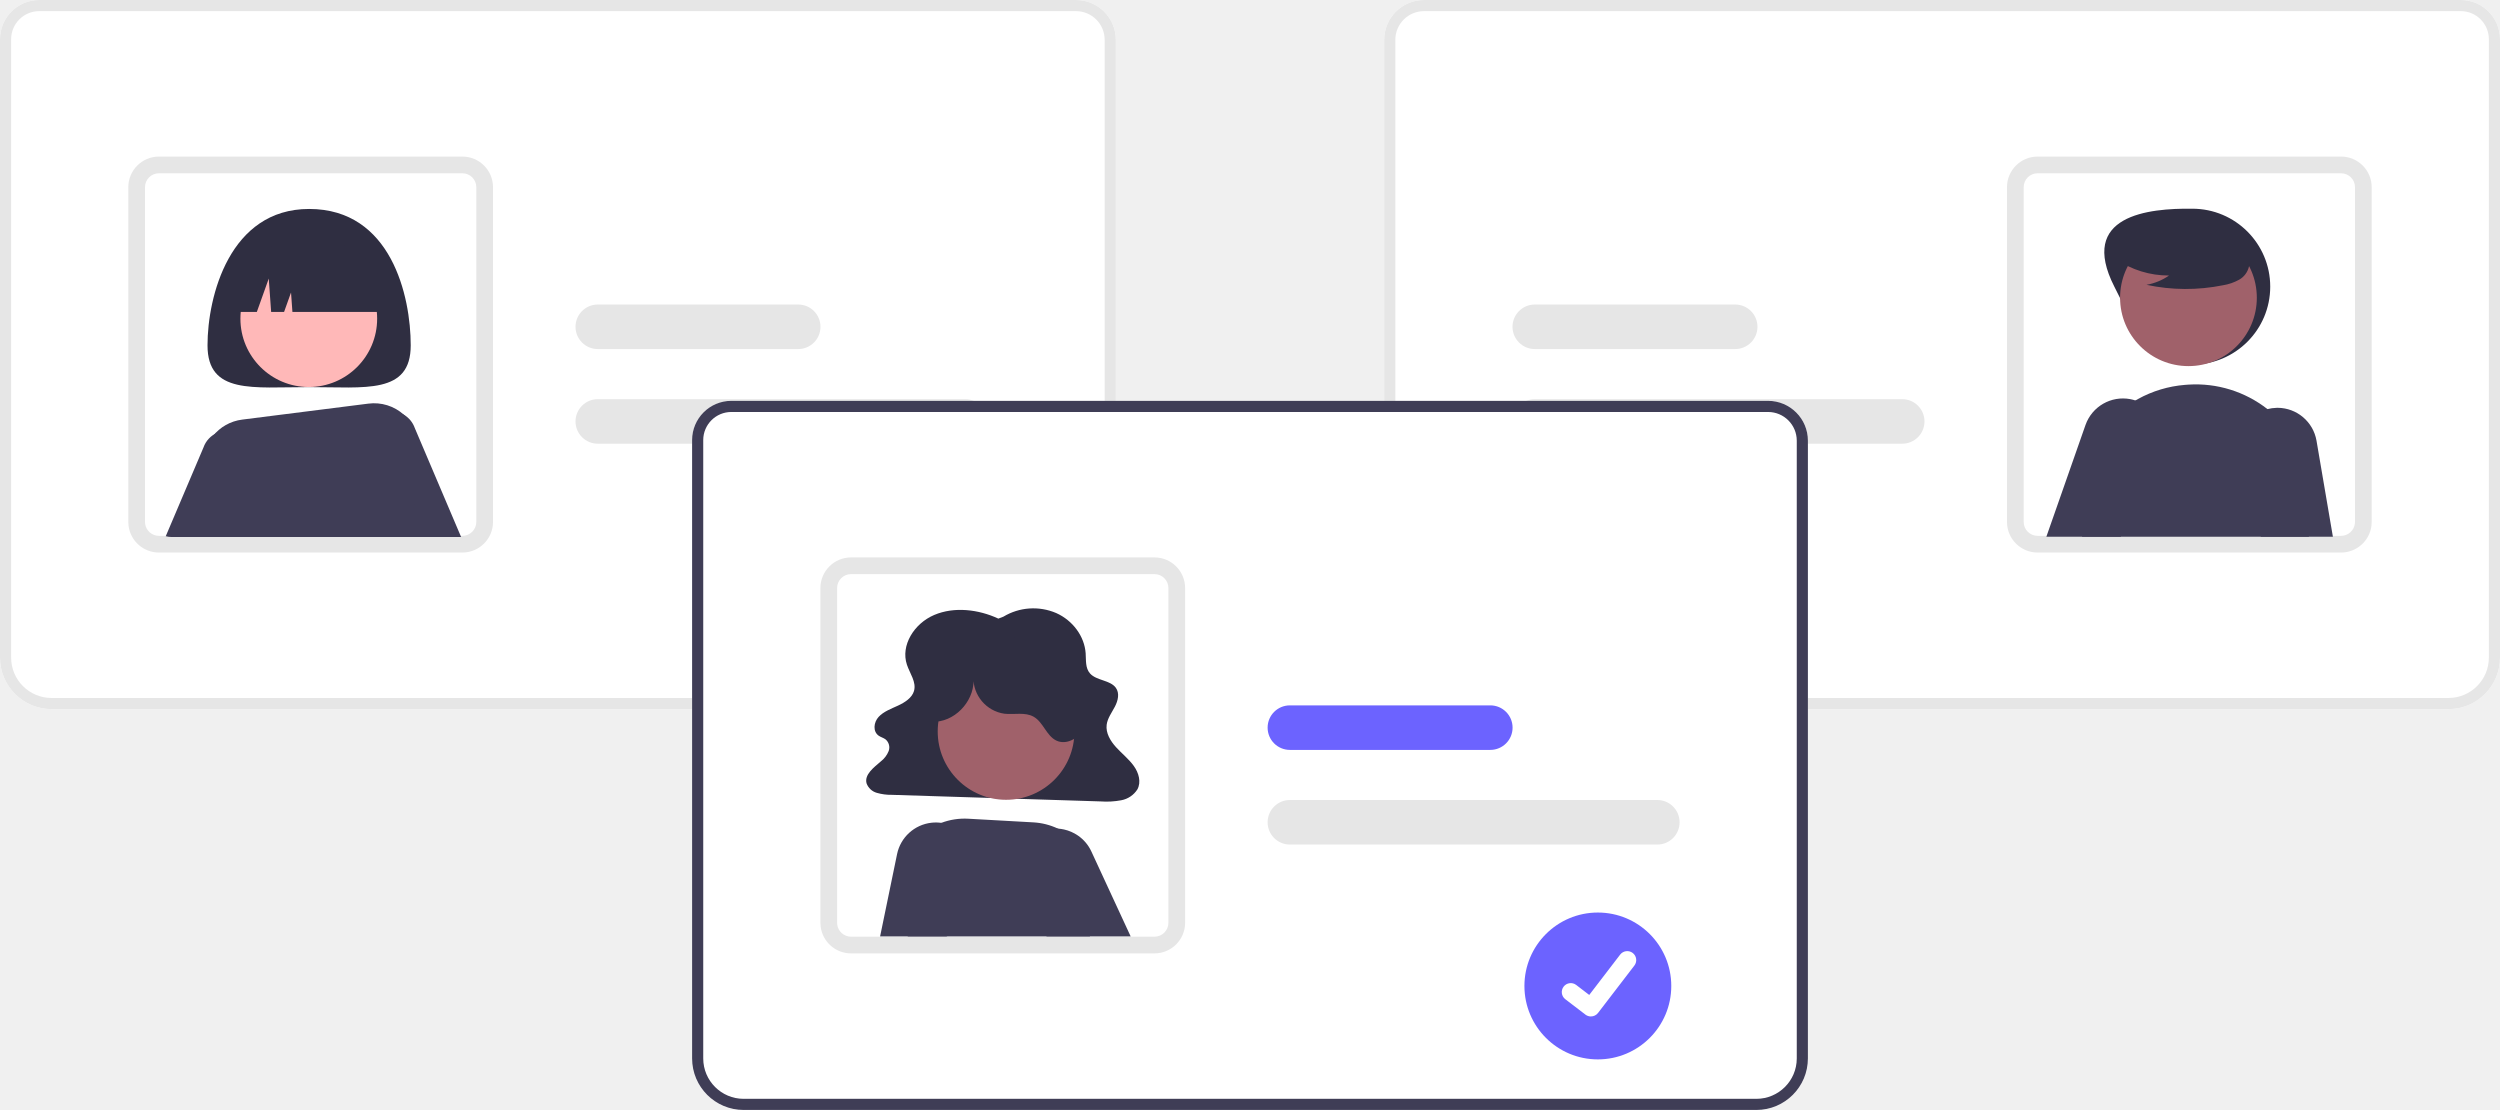
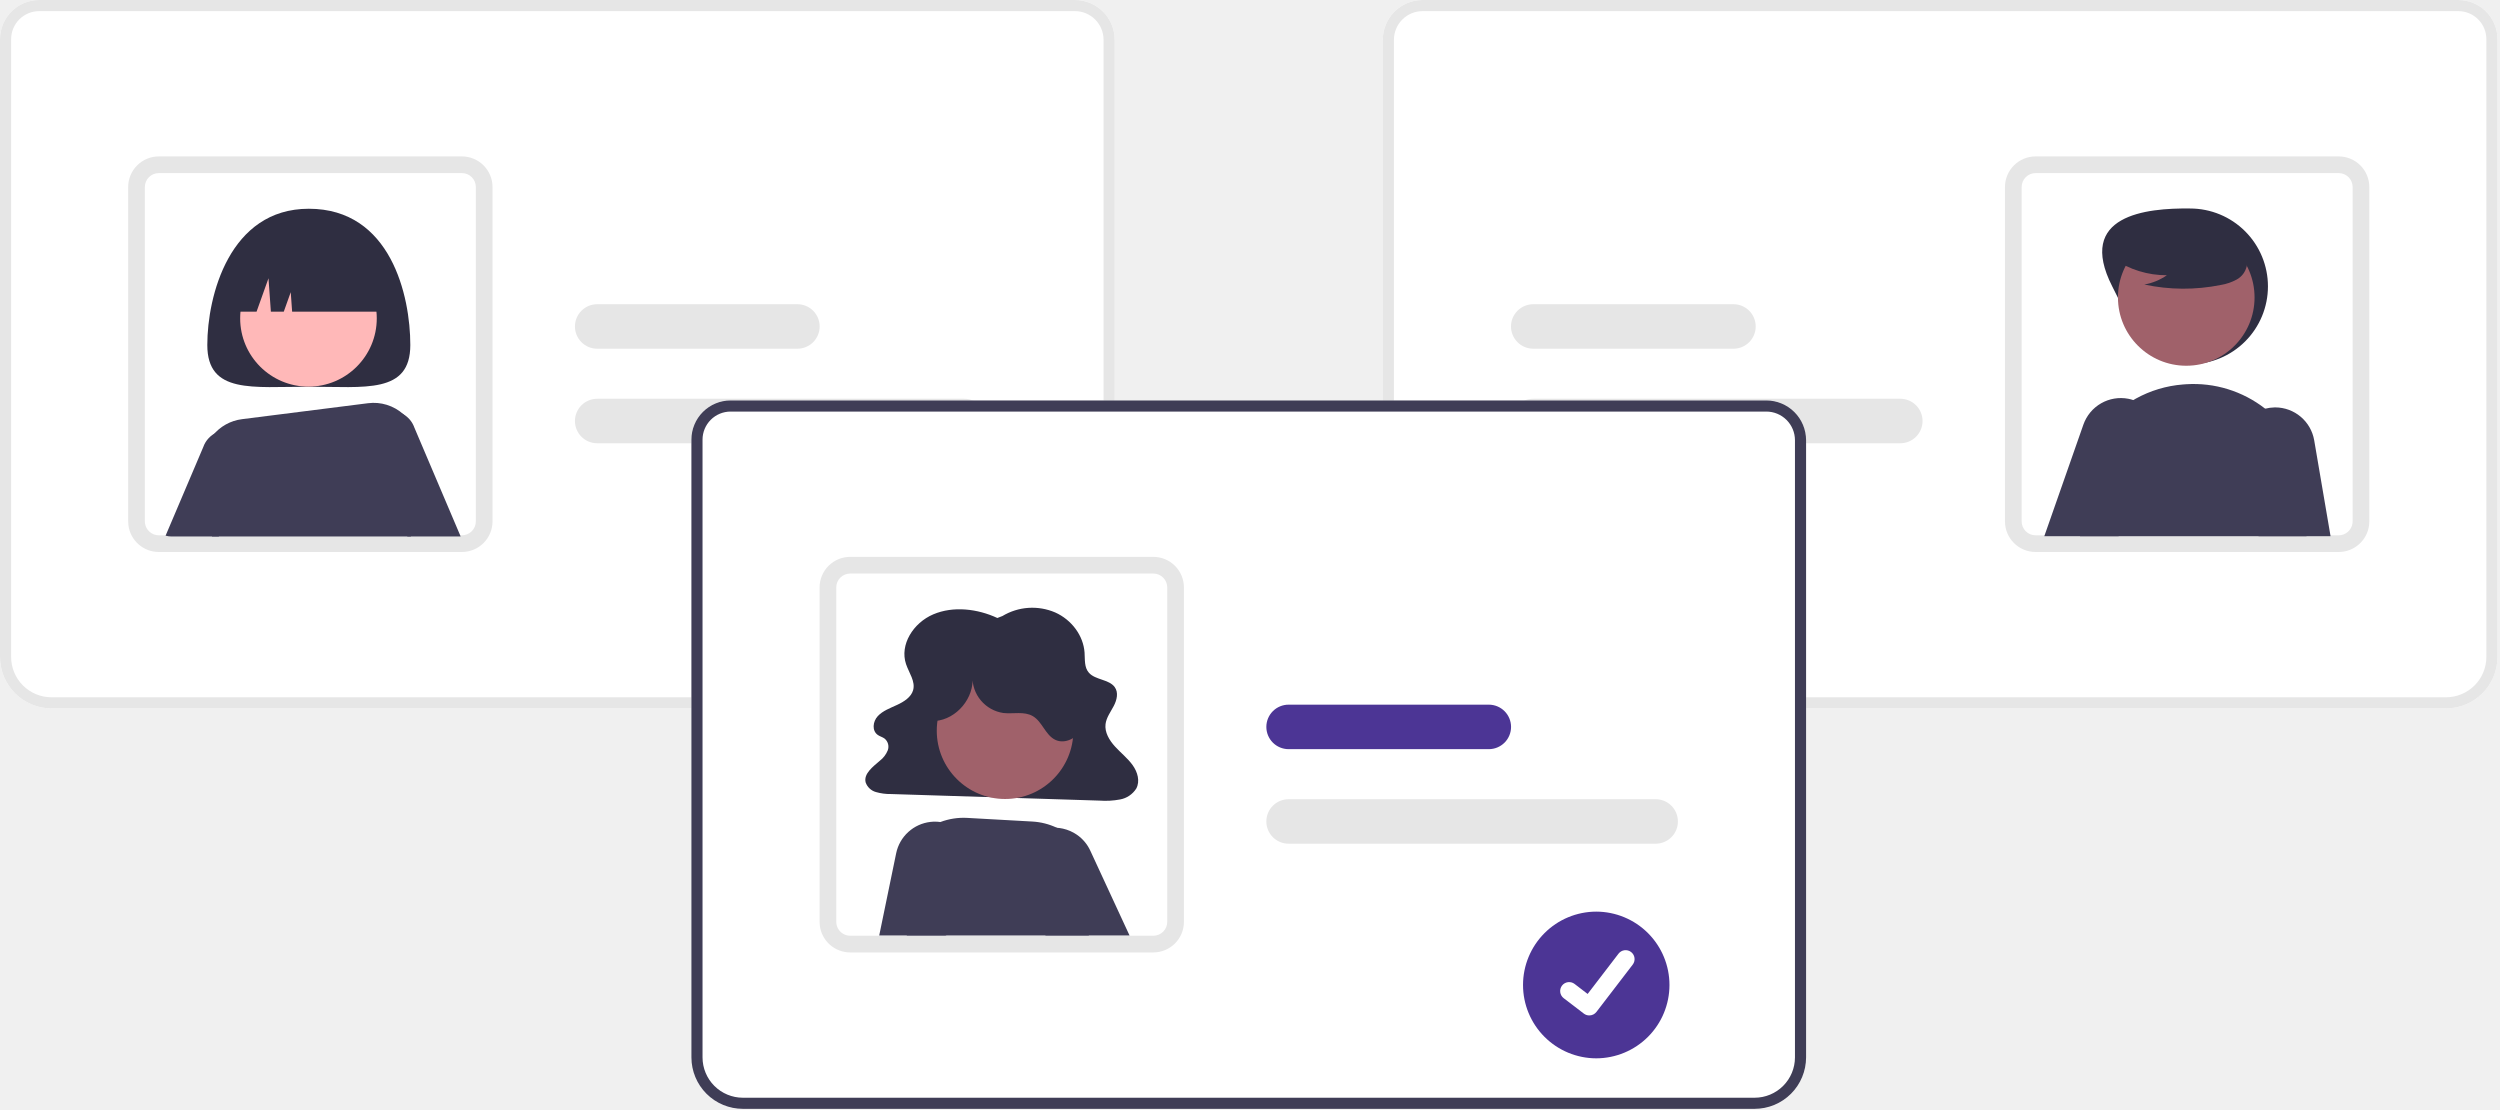
- <svg xmlns="http://www.w3.org/2000/svg" data-name="Layer 1" width="898.098" height="398.742" viewBox="0 0 898.098 398.742">
-   <path d="M533.289,505.371H169.451a18.521,18.521,0,0,1-18.5-18.5V264.717a14.104,14.104,0,0,1,14.088-14.088H537.492a14.313,14.313,0,0,1,14.297,14.297V486.871A18.521,18.521,0,0,1,533.289,505.371Z" transform="translate(-150.9509 -250.6289)" fill="#fff" />
-   <path d="M533.289,505.371H169.451a18.521,18.521,0,0,1-18.5-18.5V264.717a14.104,14.104,0,0,1,14.088-14.088H537.492a14.313,14.313,0,0,1,14.297,14.297V486.871A18.521,18.521,0,0,1,533.289,505.371ZM165.039,254.629a10.1,10.1,0,0,0-10.088,10.088v222.154a14.517,14.517,0,0,0,14.5,14.5H533.289a14.517,14.517,0,0,0,14.5-14.5V264.926a10.309,10.309,0,0,0-10.297-10.297Z" transform="translate(-150.9509 -250.6289)" fill="#e6e6e6" />
-   <path d="M317.062,449.125h-109.02a11.018,11.018,0,0,1-10.905-9.563,9.975,9.975,0,0,1-.095-1.437v-120.25a11.012,11.012,0,0,1,11-11h109.02a11.012,11.012,0,0,1,11,11v120.25A11.012,11.012,0,0,1,317.062,449.125Zm-109.02-136.25a5.006,5.006,0,0,0-5,5v120.25a4.261,4.261,0,0,0,.038.615,5.015,5.015,0,0,0,4.962,4.385h109.02a5.006,5.006,0,0,0,5-5v-120.25a5.006,5.006,0,0,0-5-5Z" transform="translate(-150.9509 -250.6289)" fill="#e6e6e6" />
-   <path d="M497.698,410.025h-132a8,8,0,1,1,0-16h132a8,8,0,0,1,0,16Z" transform="translate(-150.9509 -250.6289)" fill="#e6e6e6" />
-   <path d="M437.698,376.025h-72a8,8,0,1,1,0-16h72a8,8,0,0,1,0,16Z" transform="translate(-150.9509 -250.6289)" fill="#e6e6e6" />
-   <path d="M298.499,374.695c0,17.673-16.342,15-36.5,15s-36.5,2.673-36.5-15,7.982-49,36.5-49C291.499,325.695,298.499,357.022,298.499,374.695Z" transform="translate(-150.9509 -250.6289)" fill="#2f2e41" />
-   <path d="M299.975,404.439a9.064,9.064,0,0,0-3.96-4.84,7.867,7.867,0,0,0-1.12-.57,9.054,9.054,0,0,0-11.98,11.47l14.54,33.05H316.605Z" transform="translate(-150.9509 -250.6289)" fill="#3f3d56" />
-   <path d="M236.525,406.239a9.055,9.055,0,0,0-12.49,5.17l-13.54,31.85a7.876,7.876,0,0,0,2.13.29h16.99l11.479-26.08A9.037,9.037,0,0,0,236.525,406.239Z" transform="translate(-150.9509 -250.6289)" fill="#3f3d56" />
-   <circle cx="110.926" cy="114.475" r="24.561" fill="#ffb8b8" />
-   <path d="M296.445,399.989c-.14-.13-.28-.27-.43-.39a15.953,15.953,0,0,0-12.75-3.97l-45.26,5.73a16.062,16.062,0,0,0-14.02,17.44c.62,6.98,1.62,15.79,3.22,24.75h71.5l2.63-30.56A16.035,16.035,0,0,0,296.445,399.989Z" transform="translate(-150.9509 -250.6289)" fill="#3f3d56" />
-   <path d="M233.499,362.695v0h9.714l4.286-12,.857,12h4.643l2.5-7,.5,7h34.5v0a26,26,0,0,0-26-26h-5A26,26,0,0,0,233.499,362.695Z" transform="translate(-150.9509 -250.6289)" fill="#2f2e41" />
-   <path d="M648.211,486.871V264.926a14.313,14.313,0,0,1,14.297-14.297h372.453a14.104,14.104,0,0,1,14.088,14.088v222.154a18.521,18.521,0,0,1-18.5,18.5H666.711A18.521,18.521,0,0,1,648.211,486.871Z" transform="translate(-150.9509 -250.6289)" fill="#fff" />
-   <path d="M648.211,486.871V264.926a14.313,14.313,0,0,1,14.297-14.297h372.453a14.104,14.104,0,0,1,14.088,14.088v222.154a18.521,18.521,0,0,1-18.5,18.5H666.711A18.521,18.521,0,0,1,648.211,486.871Zm14.297-232.242a10.309,10.309,0,0,0-10.297,10.297V486.871a14.517,14.517,0,0,0,14.5,14.5h363.838a14.517,14.517,0,0,0,14.5-14.5V264.717a10.1,10.1,0,0,0-10.088-10.088Z" transform="translate(-150.9509 -250.6289)" fill="#e6e6e6" />
-   <path d="M871.938,438.125v-120.25a11.012,11.012,0,0,1,11-11h109.02a11.012,11.012,0,0,1,11,11v120.25a9.975,9.975,0,0,1-.095,1.437,11.018,11.018,0,0,1-10.905,9.563h-109.02A11.012,11.012,0,0,1,871.938,438.125Zm11-125.25a5.006,5.006,0,0,0-5,5v120.25a5.006,5.006,0,0,0,5,5h109.02a5.015,5.015,0,0,0,4.962-4.385,4.261,4.261,0,0,0,.038-.615v-120.25a5.006,5.006,0,0,0-5-5Z" transform="translate(-150.9509 -250.6289)" fill="#e6e6e6" />
-   <path d="M694.302,402.025a8.009,8.009,0,0,1,8-8h132a8,8,0,1,1,0,16h-132A8.009,8.009,0,0,1,694.302,402.025Z" transform="translate(-150.9509 -250.6289)" fill="#e6e6e6" />
-   <path d="M694.302,368.025a8.009,8.009,0,0,1,8-8h72a8,8,0,1,1,0,16h-72A8.009,8.009,0,0,1,694.302,368.025Z" transform="translate(-150.9509 -250.6289)" fill="#e6e6e6" />
-   <path d="M910.505,353.605c7.011,13.784,12.536,28,28,28a28,28,0,0,0,0-56C922.79,325.408,897.457,327.949,910.505,353.605Z" transform="translate(-150.9509 -250.6289)" fill="#2f2e41" />
-   <circle cx="786.177" cy="106.96" r="24.561" fill="#a0616a" />
-   <path d="M970.66,402.359a42.79,42.79,0,0,0-5.15-4.76,41.725,41.725,0,0,0-28.39-8.8q-.615.03-1.23.09a41.825,41.825,0,0,0-30.16,16.64,42.346,42.346,0,0,0-7.52,34.15c.27,1.25.51,2.51.74,3.77h81.42l.94-6.3A42.094,42.094,0,0,0,970.66,402.359Z" transform="translate(-150.9509 -250.6289)" fill="#3f3d56" />
-   <path d="M983.13,408.929a14.254,14.254,0,0,0-13.93-11.8c-.13,0-.27.01-.4.01a14.347,14.347,0,0,0-3.29.46,14.2,14.2,0,0,0-10.06,17.43l7.69,28.42H989.02Z" transform="translate(-150.9509 -250.6289)" fill="#3f3d56" />
-   <path d="M926.18,401.479a14.175,14.175,0,0,0-4.09-4.88,13.769,13.769,0,0,0-4.02-2.1,13.358,13.358,0,0,0-1.81-.48,14.272,14.272,0,0,0-16.1,9.24l-14.08,40.19H912.8l13.63-29.56A14.091,14.091,0,0,0,926.18,401.479Z" transform="translate(-150.9509 -250.6289)" fill="#3f3d56" />
-   <path d="M911.064,343.708a33.405,33.405,0,0,0,19.091,5.9,20.471,20.471,0,0,1-8.114,3.338,67.359,67.359,0,0,0,27.514.155,17.807,17.807,0,0,0,5.76-1.978,7.289,7.289,0,0,0,3.555-4.755c.604-3.449-2.083-6.582-4.876-8.693A35.967,35.967,0,0,0,923.77,331.635c-3.376.873-6.759,2.347-8.951,5.059s-2.843,6.891-.753,9.684Z" transform="translate(-150.9509 -250.6289)" fill="#2f2e41" />
-   <path d="M781.919,649.371H418.081a18.521,18.521,0,0,1-18.5-18.5V408.717a14.104,14.104,0,0,1,14.088-14.088H786.122a14.313,14.313,0,0,1,14.297,14.297V630.871A18.521,18.521,0,0,1,781.919,649.371Z" transform="translate(-150.9509 -250.6289)" fill="#fff" />
-   <path d="M781.919,649.371H418.081a18.521,18.521,0,0,1-18.5-18.5V408.717a14.104,14.104,0,0,1,14.088-14.088H786.122a14.313,14.313,0,0,1,14.297,14.297V630.871A18.521,18.521,0,0,1,781.919,649.371ZM413.669,398.629a10.1,10.1,0,0,0-10.088,10.088v222.154a14.517,14.517,0,0,0,14.5,14.5H781.919a14.517,14.517,0,0,0,14.5-14.5V408.926a10.309,10.309,0,0,0-10.297-10.297Z" transform="translate(-150.9509 -250.6289)" fill="#3f3d56" />
-   <path d="M565.692,593.125h-109.02a11.018,11.018,0,0,1-10.905-9.563,9.976,9.976,0,0,1-.095-1.437v-120.25a11.012,11.012,0,0,1,11-11h109.02a11.012,11.012,0,0,1,11,11v120.25A11.012,11.012,0,0,1,565.692,593.125Zm-109.02-136.25a5.006,5.006,0,0,0-5,5v120.25a4.262,4.262,0,0,0,.038.615,5.015,5.015,0,0,0,4.962,4.385h109.02a5.006,5.006,0,0,0,5-5v-120.25a5.006,5.006,0,0,0-5-5Z" transform="translate(-150.9509 -250.6289)" fill="#e6e6e6" />
-   <path d="M509.599,472.859c-7.097-3.302-15.81-4.384-23.032-1.316s-12.145,10.932-9.809,17.891c1.059,3.155,3.47,6.258,2.531,9.445-.723,2.453-3.245,4.072-5.723,5.224s-5.187,2.12-6.978,4.062-2.165,5.285.073,6.791c.737.496,1.659.732,2.374,1.254a3.772,3.772,0,0,1,1.164,4.222,8.893,8.893,0,0,1-2.851,3.751c-2.541,2.191-5.898,4.698-5.109,7.809a5.478,5.478,0,0,0,3.697,3.458,18.367,18.367,0,0,0,5.427.716l74.966,2.362a28.423,28.423,0,0,0,7.402-.413,8.762,8.762,0,0,0,5.813-3.905c1.436-2.657.493-5.931-1.28-8.412s-4.282-4.439-6.355-6.717-3.769-5.123-3.404-8.067c.293-2.357,1.847-4.395,2.963-6.537s1.764-4.818.319-6.789c-2.037-2.777-6.927-2.526-9.243-5.113-1.748-1.953-1.41-4.763-1.584-7.281-.418-6.057-4.611-11.776-10.58-14.433a20.831,20.831,0,0,0-18.953,1.291Z" transform="translate(-150.9509 -250.6289)" fill="#2f2e41" />
-   <circle cx="361.422" cy="262.756" r="24.561" fill="#a0616a" />
-   <path d="M544.619,569.665a23.788,23.788,0,0,0-12.68-20.9c-.31-.17-.63-.32-.95-.47a23.619,23.619,0,0,0-8.81-2.24l-23.38-1.31a23.6,23.6,0,0,0-9.7,1.49,22.661,22.661,0,0,0-2.21.96,23.54,23.54,0,0,0-6.12,4.35,23.806,23.806,0,0,0-7.06,17.94l.42,9.91,2.94,7.63h65.37a17.96,17.96,0,0,0,2.1-3.18A15.919,15.919,0,0,0,544.619,569.665Z" transform="translate(-150.9509 -250.6289)" fill="#3f3d56" />
-   <path d="M543.019,556.525a14.143,14.143,0,0,0-4.84-5.74,14.451,14.451,0,0,0-5.01-2.18,14.665,14.665,0,0,0-2.18-.31,14.087,14.087,0,0,0-4.3.37,14.274,14.274,0,0,0-9.19,20.49l8.99,17.02.45.85H557.13Z" transform="translate(-150.9509 -250.6289)" fill="#3f3d56" />
-   <path d="M493.609,547.655a14.341,14.341,0,0,0-4.51-1.42,13.898,13.898,0,0,0-3.53-.05,14.257,14.257,0,0,0-12.36,11.29l-6.09,29.55h23.82l4.45-1.82,5.54-21.26A14.32,14.32,0,0,0,493.609,547.655Z" transform="translate(-150.9509 -250.6289)" fill="#3f3d56" />
-   <path d="M487.246,509.893c7.756-.623,14.196-8.371,13.39-16.111A13.009,13.009,0,0,0,511.777,507.028c3.558.392,7.458-.684,10.555,1.11,3.43,1.988,4.528,6.816,8.101,8.533,3.453,1.659,7.838-.604,9.543-4.033s1.287-7.55.157-11.21a31.652,31.652,0,0,0-52.69-12.975c-3.261,3.28-5.851,7.461-6.271,12.068s1.717,9.605,5.854,11.675Z" transform="translate(-150.9509 -250.6289)" fill="#2f2e41" />
-   <path d="M746.328,554.025h-132a8,8,0,1,1,0-16h132a8,8,0,0,1,0,16Z" transform="translate(-150.9509 -250.6289)" fill="#e6e6e6" />
-   <path d="M686.328,520.025h-72a8,8,0,1,1,0-16h72a8,8,0,0,1,0,16Z" transform="translate(-150.9509 -250.6289)" fill="#6c63ff" />
-   <path d="M724.961,578.449a26.378,26.378,0,0,0-0,52.756h0a26.378,26.378,0,0,0,0-52.756Z" transform="translate(-150.9509 -250.6289)" fill="#6c63ff" />
-   <path id="f276b720-7c73-4755-84a7-b208d54eb1fc-245" data-name="Path 395" d="M722.458,615.782a3.201,3.201,0,0,1-1.926-.64l-.034-.026-7.254-5.549a3.224,3.224,0,0,1,3.923-5.117l4.699,3.603,11.103-14.485a3.222,3.222,0,0,1,4.518-.597l.001.001-.069.096.071-.096a3.226,3.226,0,0,1,.596,4.519l-13.059,17.03a3.224,3.224,0,0,1-2.564,1.257Z" transform="translate(-150.9509 -250.6289)" fill="#fff" />
+ <svg xmlns="http://www.w3.org/2000/svg" width="899" height="399" viewBox="0 0 899 399" fill="none">
+   <g clip-path="url(#clip0_101_221)">
+     <path d="M382.338 254.742H18.5C13.595 254.737 8.893 252.786 5.425 249.318C1.956 245.849 0.006 241.147 -1.90735e-06 236.242V14.088C0.004 10.353 1.49 6.772 4.131 4.131C6.772 1.49 10.353 0.004 14.088 0H386.541C390.332 0.004 393.966 1.512 396.646 4.192C399.327 6.873 400.834 10.507 400.838 14.297V236.242C400.833 241.147 398.882 245.849 395.414 249.318C391.946 252.786 387.243 254.737 382.338 254.742Z" fill="white" />
+     <path d="M382.338 254.742H18.5C13.595 254.737 8.893 252.786 5.425 249.318C1.956 245.849 0.006 241.147 -1.90735e-06 236.242V14.088C0.004 10.353 1.49 6.772 4.131 4.131C6.772 1.49 10.353 0.004 14.088 0H386.541C390.332 0.004 393.966 1.512 396.646 4.192C399.327 6.873 400.834 10.507 400.838 14.297V236.242C400.833 241.147 398.882 245.849 395.414 249.318C391.946 252.786 387.243 254.737 382.338 254.742ZM14.088 4C11.413 4.003 8.849 5.067 6.958 6.958C5.067 8.85 4.003 11.414 4 14.088V236.242C4.004 240.086 5.533 243.772 8.252 246.49C10.97 249.209 14.656 250.738 18.5 250.742H382.338C386.183 250.738 389.868 249.209 392.587 246.49C395.305 243.772 396.834 240.086 396.838 236.242V14.297C396.835 11.567 395.75 8.95 393.819 7.019C391.889 5.089 389.271 4.003 386.541 4H14.088Z" fill="#E6E6E6" />
+     <path d="M166.111 198.496H57.091C54.424 198.492 51.849 197.521 49.843 195.762C47.838 194.003 46.539 191.577 46.186 188.933C46.12 188.457 46.088 187.977 46.091 187.496V67.246C46.095 64.33 47.255 61.534 49.317 59.471C51.379 57.409 54.175 56.249 57.091 56.246H166.111C169.028 56.249 171.824 57.409 173.886 59.471C175.948 61.534 177.108 64.33 177.111 67.246V187.496C177.108 190.412 175.948 193.208 173.886 195.271C171.824 197.333 169.028 198.493 166.111 198.496ZM57.091 62.246C55.766 62.248 54.495 62.775 53.558 63.712C52.62 64.65 52.093 65.92 52.091 67.246V187.496C52.089 187.702 52.102 187.907 52.13 188.111C52.283 189.32 52.871 190.432 53.784 191.239C54.697 192.046 55.873 192.493 57.091 192.496H166.111C167.437 192.494 168.708 191.967 169.645 191.03C170.583 190.092 171.11 188.822 171.111 187.496V67.246C171.11 65.92 170.583 64.65 169.645 63.712C168.708 62.775 167.437 62.248 166.111 62.246H57.091Z" fill="#E6E6E6" />
+     <path d="M346.747 159.396H214.747C212.625 159.396 210.59 158.553 209.09 157.053C207.59 155.552 206.747 153.518 206.747 151.396C206.747 149.274 207.59 147.239 209.09 145.739C210.59 144.239 212.625 143.396 214.747 143.396H346.747C348.869 143.396 350.903 144.239 352.404 145.739C353.904 147.239 354.747 149.274 354.747 151.396C354.747 153.518 353.904 155.552 352.404 157.053C350.903 158.553 348.869 159.396 346.747 159.396Z" fill="#E6E6E6" />
+     <path d="M286.747 125.396H214.747C212.625 125.396 210.59 124.553 209.09 123.053C207.59 121.552 206.747 119.518 206.747 117.396C206.747 115.274 207.59 113.239 209.09 111.739C210.59 110.239 212.625 109.396 214.747 109.396H286.747C288.869 109.396 290.903 110.239 292.404 111.739C293.904 113.239 294.747 115.274 294.747 117.396C294.747 119.518 293.904 121.552 292.404 123.053C290.903 124.553 288.869 125.396 286.747 125.396Z" fill="#E6E6E6" />
+     <path d="M147.548 124.066C147.548 141.739 131.206 139.066 111.048 139.066C90.889 139.066 74.548 141.739 74.548 124.066C74.548 106.393 82.53 75.066 111.048 75.066C140.548 75.066 147.548 106.393 147.548 124.066Z" fill="#2F2E41" />
+     <path d="M149.024 153.81C148.32 151.778 146.917 150.062 145.064 148.97C144.707 148.75 144.332 148.56 143.944 148.4C142.32 147.724 140.533 147.537 138.804 147.86C137.075 148.183 135.477 149.003 134.206 150.22C132.935 151.437 132.046 152.997 131.648 154.711C131.25 156.425 131.36 158.217 131.964 159.87L146.504 192.92H165.654L149.024 153.81Z" fill="#3F3D56" />
+     <path d="M85.574 155.61C84.425 155.054 83.171 154.748 81.895 154.712C80.619 154.675 79.35 154.908 78.171 155.396C76.991 155.884 75.928 156.616 75.052 157.544C74.175 158.472 73.505 159.575 73.084 160.78L59.544 192.63C60.238 192.823 60.954 192.921 61.674 192.92H78.664L90.144 166.84C90.91 164.734 90.866 162.42 90.022 160.345C89.177 158.27 87.592 156.582 85.574 155.61Z" fill="#3F3D56" />
+     <path d="M110.926 139.036C124.49 139.036 135.487 128.04 135.487 114.475C135.487 100.911 124.49 89.914 110.926 89.914C97.361 89.914 86.365 100.911 86.365 114.475C86.365 128.04 97.361 139.036 110.926 139.036Z" fill="#FFB8B8" />
+     <path d="M145.494 149.36C145.354 149.23 145.214 149.09 145.064 148.97C143.352 147.426 141.326 146.272 139.125 145.586C136.924 144.901 134.6 144.701 132.314 145L87.054 150.73C82.908 151.243 79.125 153.351 76.507 156.607C73.89 159.863 72.644 164.01 73.034 168.17C73.654 175.15 74.654 183.96 76.254 192.92H147.754L150.384 162.36C150.596 159.965 150.266 157.553 149.42 155.303C148.573 153.053 147.231 151.021 145.494 149.36Z" fill="#3F3D56" />
+     <path d="M82.548 112.066H92.262L96.548 100.066L97.405 112.066H102.048L104.548 105.066L105.048 112.066H139.548C139.548 105.17 136.809 98.557 131.933 93.681C127.057 88.805 120.443 86.066 113.548 86.066H108.548C101.652 86.066 95.039 88.805 90.163 93.681C85.287 98.557 82.548 105.17 82.548 112.066Z" fill="#2F2E41" />
+     <path d="M497.26 236.242V14.297C497.264 10.507 498.772 6.873 501.452 4.192C504.132 1.512 507.766 0.004 511.557 0H884.01C887.745 0.004 891.326 1.49 893.967 4.131C896.608 6.772 898.094 10.353 898.098 14.088V236.242C898.093 241.147 896.142 245.849 892.674 249.318C889.205 252.786 884.503 254.737 879.598 254.742H515.76C510.855 254.737 506.153 252.786 502.684 249.318C499.216 245.849 497.265 241.147 497.26 236.242Z" fill="white" />
+     <path d="M497.26 236.242V14.297C497.264 10.507 498.772 6.873 501.452 4.192C504.132 1.512 507.766 0.004 511.557 0H884.01C887.745 0.004 891.326 1.49 893.967 4.131C896.608 6.772 898.094 10.353 898.098 14.088V236.242C898.093 241.147 896.142 245.849 892.674 249.318C889.205 252.786 884.503 254.737 879.598 254.742H515.76C510.855 254.737 506.153 252.786 502.684 249.318C499.216 245.849 497.265 241.147 497.26 236.242ZM511.557 4C508.827 4.003 506.209 5.089 504.279 7.019C502.349 8.95 501.263 11.567 501.26 14.297V236.242C501.264 240.086 502.793 243.772 505.512 246.49C508.23 249.209 511.915 250.738 515.76 250.742H879.598C883.442 250.738 887.128 249.209 889.846 246.49C892.565 243.772 894.094 240.086 894.098 236.242V14.088C894.095 11.414 893.031 8.85 891.14 6.958C889.249 5.067 886.685 4.003 884.01 4H511.557Z" fill="#E6E6E6" />
+     <path d="M720.987 187.496V67.246C720.99 64.33 722.15 61.534 724.212 59.471C726.274 57.409 729.07 56.249 731.987 56.246H841.007C843.923 56.249 846.719 57.409 848.781 59.471C850.843 61.534 852.003 64.33 852.007 67.246V187.496C852.01 187.977 851.978 188.457 851.912 188.933C851.559 191.577 850.26 194.003 848.255 195.762C846.249 197.521 843.674 198.492 841.007 198.496H731.987C729.07 198.493 726.274 197.333 724.212 195.271C722.15 193.208 720.99 190.412 720.987 187.496ZM731.987 62.246C730.661 62.248 729.39 62.775 728.453 63.712C727.516 64.65 726.988 65.92 726.987 67.246V187.496C726.988 188.822 727.516 190.092 728.453 191.03C729.39 191.967 730.661 192.494 731.987 192.496H841.007C842.225 192.493 843.401 192.046 844.314 191.239C845.227 190.432 845.816 189.32 845.969 188.111C845.996 187.907 846.009 187.702 846.007 187.496V67.246C846.005 65.92 845.478 64.65 844.541 63.712C843.603 62.775 842.332 62.248 841.007 62.246H731.987Z" fill="#E6E6E6" />
+     <path d="M543.351 151.396C543.354 149.275 544.197 147.241 545.697 145.742C547.197 144.242 549.23 143.398 551.351 143.396H683.351C685.473 143.396 687.508 144.239 689.008 145.739C690.508 147.239 691.351 149.274 691.351 151.396C691.351 153.518 690.508 155.552 689.008 157.053C687.508 158.553 685.473 159.396 683.351 159.396H551.351C549.23 159.393 547.197 158.55 545.697 157.05C544.197 155.55 543.354 153.517 543.351 151.396Z" fill="#E6E6E6" />
+     <path d="M543.351 117.396C543.354 115.275 544.197 113.241 545.697 111.742C547.197 110.242 549.23 109.398 551.351 109.396H623.351C625.473 109.396 627.508 110.239 629.008 111.739C630.508 113.239 631.351 115.274 631.351 117.396C631.351 119.518 630.508 121.552 629.008 123.053C627.508 124.553 625.473 125.396 623.351 125.396H551.351C549.23 125.393 547.197 124.55 545.697 123.05C544.197 121.55 543.354 119.517 543.351 117.396Z" fill="#E6E6E6" />
+     <path d="M759.555 102.976C766.565 116.759 772.091 130.976 787.555 130.976C794.981 130.976 802.103 128.026 807.354 122.775C812.605 117.524 815.555 110.402 815.555 102.976C815.555 95.55 812.605 88.428 807.354 83.177C802.103 77.926 794.981 74.976 787.555 74.976C771.839 74.779 746.506 77.32 759.555 102.976Z" fill="#2F2E41" />
+     <path d="M786.177 131.521C799.741 131.521 810.738 120.525 810.738 106.96C810.738 93.395 799.741 82.399 786.177 82.399C772.612 82.399 761.616 93.395 761.616 106.96C761.616 120.525 772.612 131.521 786.177 131.521Z" fill="#A0616A" />
+     <path d="M819.709 151.73C818.125 150.005 816.403 148.413 814.559 146.97C806.497 140.651 796.391 137.519 786.169 138.17C785.759 138.19 785.349 138.22 784.939 138.26C779.018 138.733 773.267 140.462 768.066 143.331C762.866 146.2 758.337 150.144 754.779 154.9C751.166 159.728 748.626 165.273 747.329 171.162C746.033 177.052 746.009 183.15 747.259 189.05C747.529 190.3 747.769 191.56 747.999 192.82H829.419L830.359 186.52C831.299 180.294 830.83 173.936 828.987 167.915C827.143 161.894 823.973 156.363 819.709 151.73Z" fill="#3F3D56" />
+     <path d="M832.179 158.3C831.605 155.014 829.896 152.033 827.351 149.877C824.806 147.721 821.585 146.526 818.249 146.5C818.119 146.5 817.979 146.51 817.849 146.51C816.738 146.535 815.634 146.69 814.559 146.97C812.752 147.45 811.057 148.283 809.573 149.42C808.088 150.557 806.843 151.975 805.908 153.595C804.973 155.214 804.368 157.003 804.126 158.857C803.884 160.711 804.011 162.595 804.499 164.4L812.189 192.82H838.069L832.179 158.3Z" fill="#3F3D56" />
+     <path d="M775.229 150.85C774.253 148.934 772.855 147.265 771.139 145.97C769.924 145.052 768.566 144.343 767.119 143.87C766.528 143.668 765.923 143.507 765.309 143.39C761.964 142.757 758.504 143.34 755.551 145.035C752.599 146.729 750.35 149.423 749.209 152.63L735.129 192.82H761.849L775.479 163.26C776.387 161.31 776.837 159.177 776.794 157.026C776.75 154.875 776.215 152.762 775.229 150.85Z" fill="#3F3D56" />
+     <path d="M760.113 93.08C765.726 96.948 772.388 99.007 779.204 98.979C776.773 100.665 774.005 101.804 771.091 102.317C780.154 104.261 789.52 104.314 798.605 102.472C800.624 102.148 802.572 101.479 804.364 100.494C805.257 99.995 806.035 99.314 806.648 98.495C807.26 97.676 807.694 96.737 807.92 95.739C808.523 92.291 805.836 89.157 803.044 87.046C798.768 83.862 793.838 81.669 788.611 80.624C783.384 79.58 777.99 79.71 772.819 81.006C769.443 81.879 766.061 83.354 763.868 86.065C761.675 88.776 761.025 92.957 763.114 95.749L760.113 93.08Z" fill="#2F2E41" />
+     <path d="M630.968 398.742H267.13C262.225 398.737 257.523 396.786 254.054 393.318C250.586 389.849 248.635 385.147 248.63 380.242V158.088C248.634 154.353 250.12 150.772 252.761 148.131C255.402 145.49 258.983 144.004 262.718 144H635.171C638.962 144.004 642.596 145.512 645.276 148.192C647.956 150.873 649.464 154.507 649.468 158.297V380.242C649.463 385.147 647.512 389.849 644.044 393.318C640.575 396.786 635.873 398.737 630.968 398.742Z" fill="white" />
+     <path d="M630.968 398.742H267.13C262.225 398.737 257.523 396.786 254.054 393.318C250.586 389.849 248.635 385.147 248.63 380.242V158.088C248.634 154.353 250.12 150.772 252.761 148.131C255.402 145.49 258.983 144.004 262.718 144H635.171C638.962 144.004 642.596 145.512 645.276 148.192C647.956 150.873 649.464 154.507 649.468 158.297V380.242C649.463 385.147 647.512 389.849 644.044 393.318C640.575 396.786 635.873 398.737 630.968 398.742ZM262.718 148C260.043 148.003 257.479 149.067 255.588 150.958C253.697 152.85 252.633 155.414 252.63 158.088V380.242C252.634 384.086 254.163 387.772 256.882 390.49C259.6 393.209 263.286 394.738 267.13 394.742H630.968C634.813 394.738 638.498 393.209 641.216 390.49C643.935 387.772 645.464 384.086 645.468 380.242V158.297C645.465 155.567 644.379 152.95 642.449 151.019C640.519 149.089 637.901 148.003 635.171 148H262.718Z" fill="#3F3D56" />
+     <path d="M414.741 342.496H305.721C303.054 342.492 300.479 341.521 298.473 339.762C296.468 338.003 295.169 335.577 294.816 332.933C294.75 332.457 294.718 331.977 294.721 331.496V211.246C294.725 208.33 295.885 205.534 297.947 203.471C300.009 201.409 302.805 200.249 305.721 200.246H414.741C417.658 200.249 420.454 201.409 422.516 203.471C424.578 205.534 425.738 208.33 425.741 211.246V331.496C425.738 334.412 424.578 337.208 422.516 339.271C420.454 341.333 417.658 342.493 414.741 342.496ZM305.721 206.246C304.396 206.247 303.125 206.775 302.187 207.712C301.25 208.649 300.723 209.92 300.721 211.246V331.496C300.719 331.702 300.732 331.907 300.759 332.111C300.912 333.32 301.501 334.432 302.414 335.239C303.327 336.046 304.503 336.493 305.721 336.496H414.741C416.067 336.494 417.338 335.967 418.275 335.03C419.213 334.092 419.74 332.822 419.741 331.496V211.246C419.74 209.92 419.213 208.649 418.275 207.712C417.338 206.775 416.067 206.247 414.741 206.246H305.721Z" fill="#E6E6E6" />
+     <path d="M358.648 222.23C351.551 218.928 342.838 217.846 335.617 220.914C328.395 223.982 323.472 231.845 325.807 238.805C326.866 241.96 329.277 245.063 328.338 248.25C327.614 250.703 325.092 252.322 322.615 253.473C320.138 254.625 317.428 255.593 315.637 257.535C313.845 259.477 313.471 262.82 315.709 264.326C316.447 264.823 317.368 265.058 318.083 265.581C318.692 266.076 319.132 266.749 319.341 267.506C319.55 268.262 319.517 269.066 319.247 269.803C318.652 271.287 317.667 272.582 316.397 273.554C313.856 275.745 310.499 278.252 311.287 281.362C311.58 282.194 312.069 282.942 312.713 283.544C313.356 284.146 314.135 284.584 314.984 284.82C316.747 285.329 318.577 285.57 320.411 285.537L395.377 287.898C397.852 288.084 400.341 287.945 402.779 287.485C403.964 287.268 405.093 286.81 406.093 286.138C407.093 285.466 407.944 284.595 408.592 283.58C410.028 280.922 409.085 277.649 407.312 275.168C405.539 272.686 403.03 270.729 400.957 268.451C398.884 266.172 397.188 263.328 397.553 260.383C397.846 258.026 399.4 255.988 400.516 253.847C401.632 251.705 402.28 249.028 400.835 247.058C398.798 244.281 393.908 244.532 391.592 241.945C389.844 239.992 390.182 237.181 390.008 234.663C389.59 228.607 385.397 222.887 379.428 220.231C376.393 218.928 373.091 218.365 369.796 218.59C366.5 218.814 363.305 219.819 360.475 221.522L358.648 222.23Z" fill="#2F2E41" />
+     <path d="M361.422 287.317C374.987 287.317 385.983 276.321 385.983 262.756C385.983 249.191 374.987 238.195 361.422 238.195C347.857 238.195 336.861 249.191 336.861 262.756C336.861 276.321 347.857 287.317 361.422 287.317Z" fill="#A0616A" />
+     <path d="M393.668 319.036C393.644 314.731 392.451 310.513 390.218 306.833C387.985 303.152 384.795 300.146 380.988 298.136C380.679 297.966 380.358 297.816 380.039 297.666C377.275 296.356 374.282 295.595 371.228 295.426L347.849 294.116C344.547 293.927 341.242 294.435 338.148 295.606C337.395 295.886 336.658 296.207 335.938 296.566C333.679 297.679 331.612 299.148 329.818 300.916C327.455 303.249 325.607 306.05 324.391 309.139C323.175 312.229 322.619 315.539 322.758 318.856L323.179 328.766L326.119 336.396H391.488C392.299 335.413 393.003 334.347 393.588 333.216C394.697 331.019 395.281 328.596 395.295 326.135C395.308 323.675 394.752 321.245 393.668 319.036Z" fill="#3F3D56" />
+     <path d="M392.068 305.896C391.002 303.581 389.329 301.598 387.228 300.156C385.712 299.117 384.012 298.377 382.218 297.976C381.5 297.818 380.772 297.714 380.039 297.666C378.595 297.568 377.144 297.692 375.738 298.036C373.639 298.558 371.686 299.55 370.027 300.938C368.368 302.326 367.046 304.072 366.16 306.046C365.275 308.02 364.85 310.169 364.917 312.331C364.985 314.493 365.542 316.611 366.548 318.526L375.539 335.546L375.988 336.396H406.179L392.068 305.896Z" fill="#3F3D56" />
+     <path d="M342.658 297.026C341.244 296.306 339.72 295.827 338.148 295.606C336.979 295.439 335.793 295.423 334.619 295.556C331.631 295.894 328.827 297.168 326.607 299.196C324.387 301.224 322.865 303.901 322.258 306.846L316.168 336.396H339.988L344.438 334.576L349.978 313.316C350.784 310.173 350.499 306.85 349.169 303.89C347.839 300.93 345.543 298.51 342.658 297.026Z" fill="#3F3D56" />
+     <path d="M336.295 259.264C344.052 258.641 350.492 250.893 349.685 243.153C349.594 246.343 350.679 249.456 352.733 251.898C354.788 254.34 357.668 255.942 360.826 256.399C364.384 256.791 368.285 255.715 371.382 257.51C374.812 259.498 375.909 264.325 379.482 266.042C382.935 267.701 387.32 265.439 389.026 262.009C390.732 258.579 390.313 254.459 389.183 250.799C387.571 245.58 384.635 240.866 380.662 237.118C376.689 233.369 371.813 230.712 366.508 229.406C361.204 228.1 355.652 228.189 350.393 229.664C345.133 231.139 340.345 233.95 336.493 237.824C333.232 241.104 330.642 245.285 330.222 249.892C329.802 254.499 331.939 259.497 336.076 261.567L336.295 259.264Z" fill="#2F2E41" />
+     <path d="M595.377 303.396H463.377C461.255 303.396 459.22 302.553 457.72 301.053C456.22 299.552 455.377 297.518 455.377 295.396C455.377 293.274 456.22 291.239 457.72 289.739C459.22 288.239 461.255 287.396 463.377 287.396H595.377C597.499 287.396 599.533 288.239 601.034 289.739C602.534 291.239 603.377 293.274 603.377 295.396C603.377 297.518 602.534 299.552 601.034 301.053C599.533 302.553 597.499 303.396 595.377 303.396Z" fill="#E6E6E6" />
+     <path d="M535.377 269.396H463.377C461.255 269.396 459.22 268.553 457.72 267.053C456.22 265.552 455.377 263.518 455.377 261.396C455.377 259.274 456.22 257.239 457.72 255.739C459.22 254.239 461.255 253.396 463.377 253.396H535.377C537.499 253.396 539.533 254.239 541.034 255.739C542.534 257.239 543.377 259.274 543.377 261.396C543.377 263.518 542.534 265.552 541.034 267.053C539.533 268.553 537.499 269.396 535.377 269.396Z" fill="#4C3595" />
+     <path d="M574.01 327.82C567.022 327.833 560.325 330.617 555.389 335.563C550.453 340.508 547.68 347.21 547.68 354.198C547.68 361.185 550.453 367.887 555.389 372.833C560.325 377.778 567.022 380.563 574.009 380.576C580.997 380.563 587.694 377.778 592.63 372.833C597.567 367.887 600.339 361.185 600.339 354.198C600.339 347.21 597.567 340.508 592.63 335.563C587.694 330.618 580.997 327.833 574.01 327.82Z" fill="#4C3595" />
+     <path d="M571.507 365.153C570.812 365.154 570.136 364.929 569.581 364.513L569.546 364.487L562.292 358.938C561.615 358.417 561.172 357.649 561.061 356.802C560.95 355.955 561.179 355.099 561.699 354.421C562.219 353.743 562.986 353.299 563.833 353.187C564.68 353.074 565.536 353.302 566.215 353.821L570.914 357.424L582.016 342.939C582.274 342.603 582.595 342.322 582.961 342.11C583.328 341.898 583.732 341.761 584.152 341.705C584.571 341.65 584.998 341.678 585.406 341.787C585.815 341.896 586.198 342.085 586.534 342.343L586.535 342.343L586.466 342.439L586.537 342.343C587.215 342.864 587.658 343.632 587.77 344.479C587.881 345.326 587.652 346.183 587.133 346.862L574.074 363.892C573.771 364.284 573.383 364.602 572.938 364.82C572.494 365.038 572.005 365.15 571.51 365.149L571.507 365.153Z" fill="white" />
+   </g>
+   <defs>
+     <clipPath id="clip0_101_221">
+       <rect width="898.098" height="398.742" fill="white" />
+     </clipPath>
+   </defs>
</svg>
